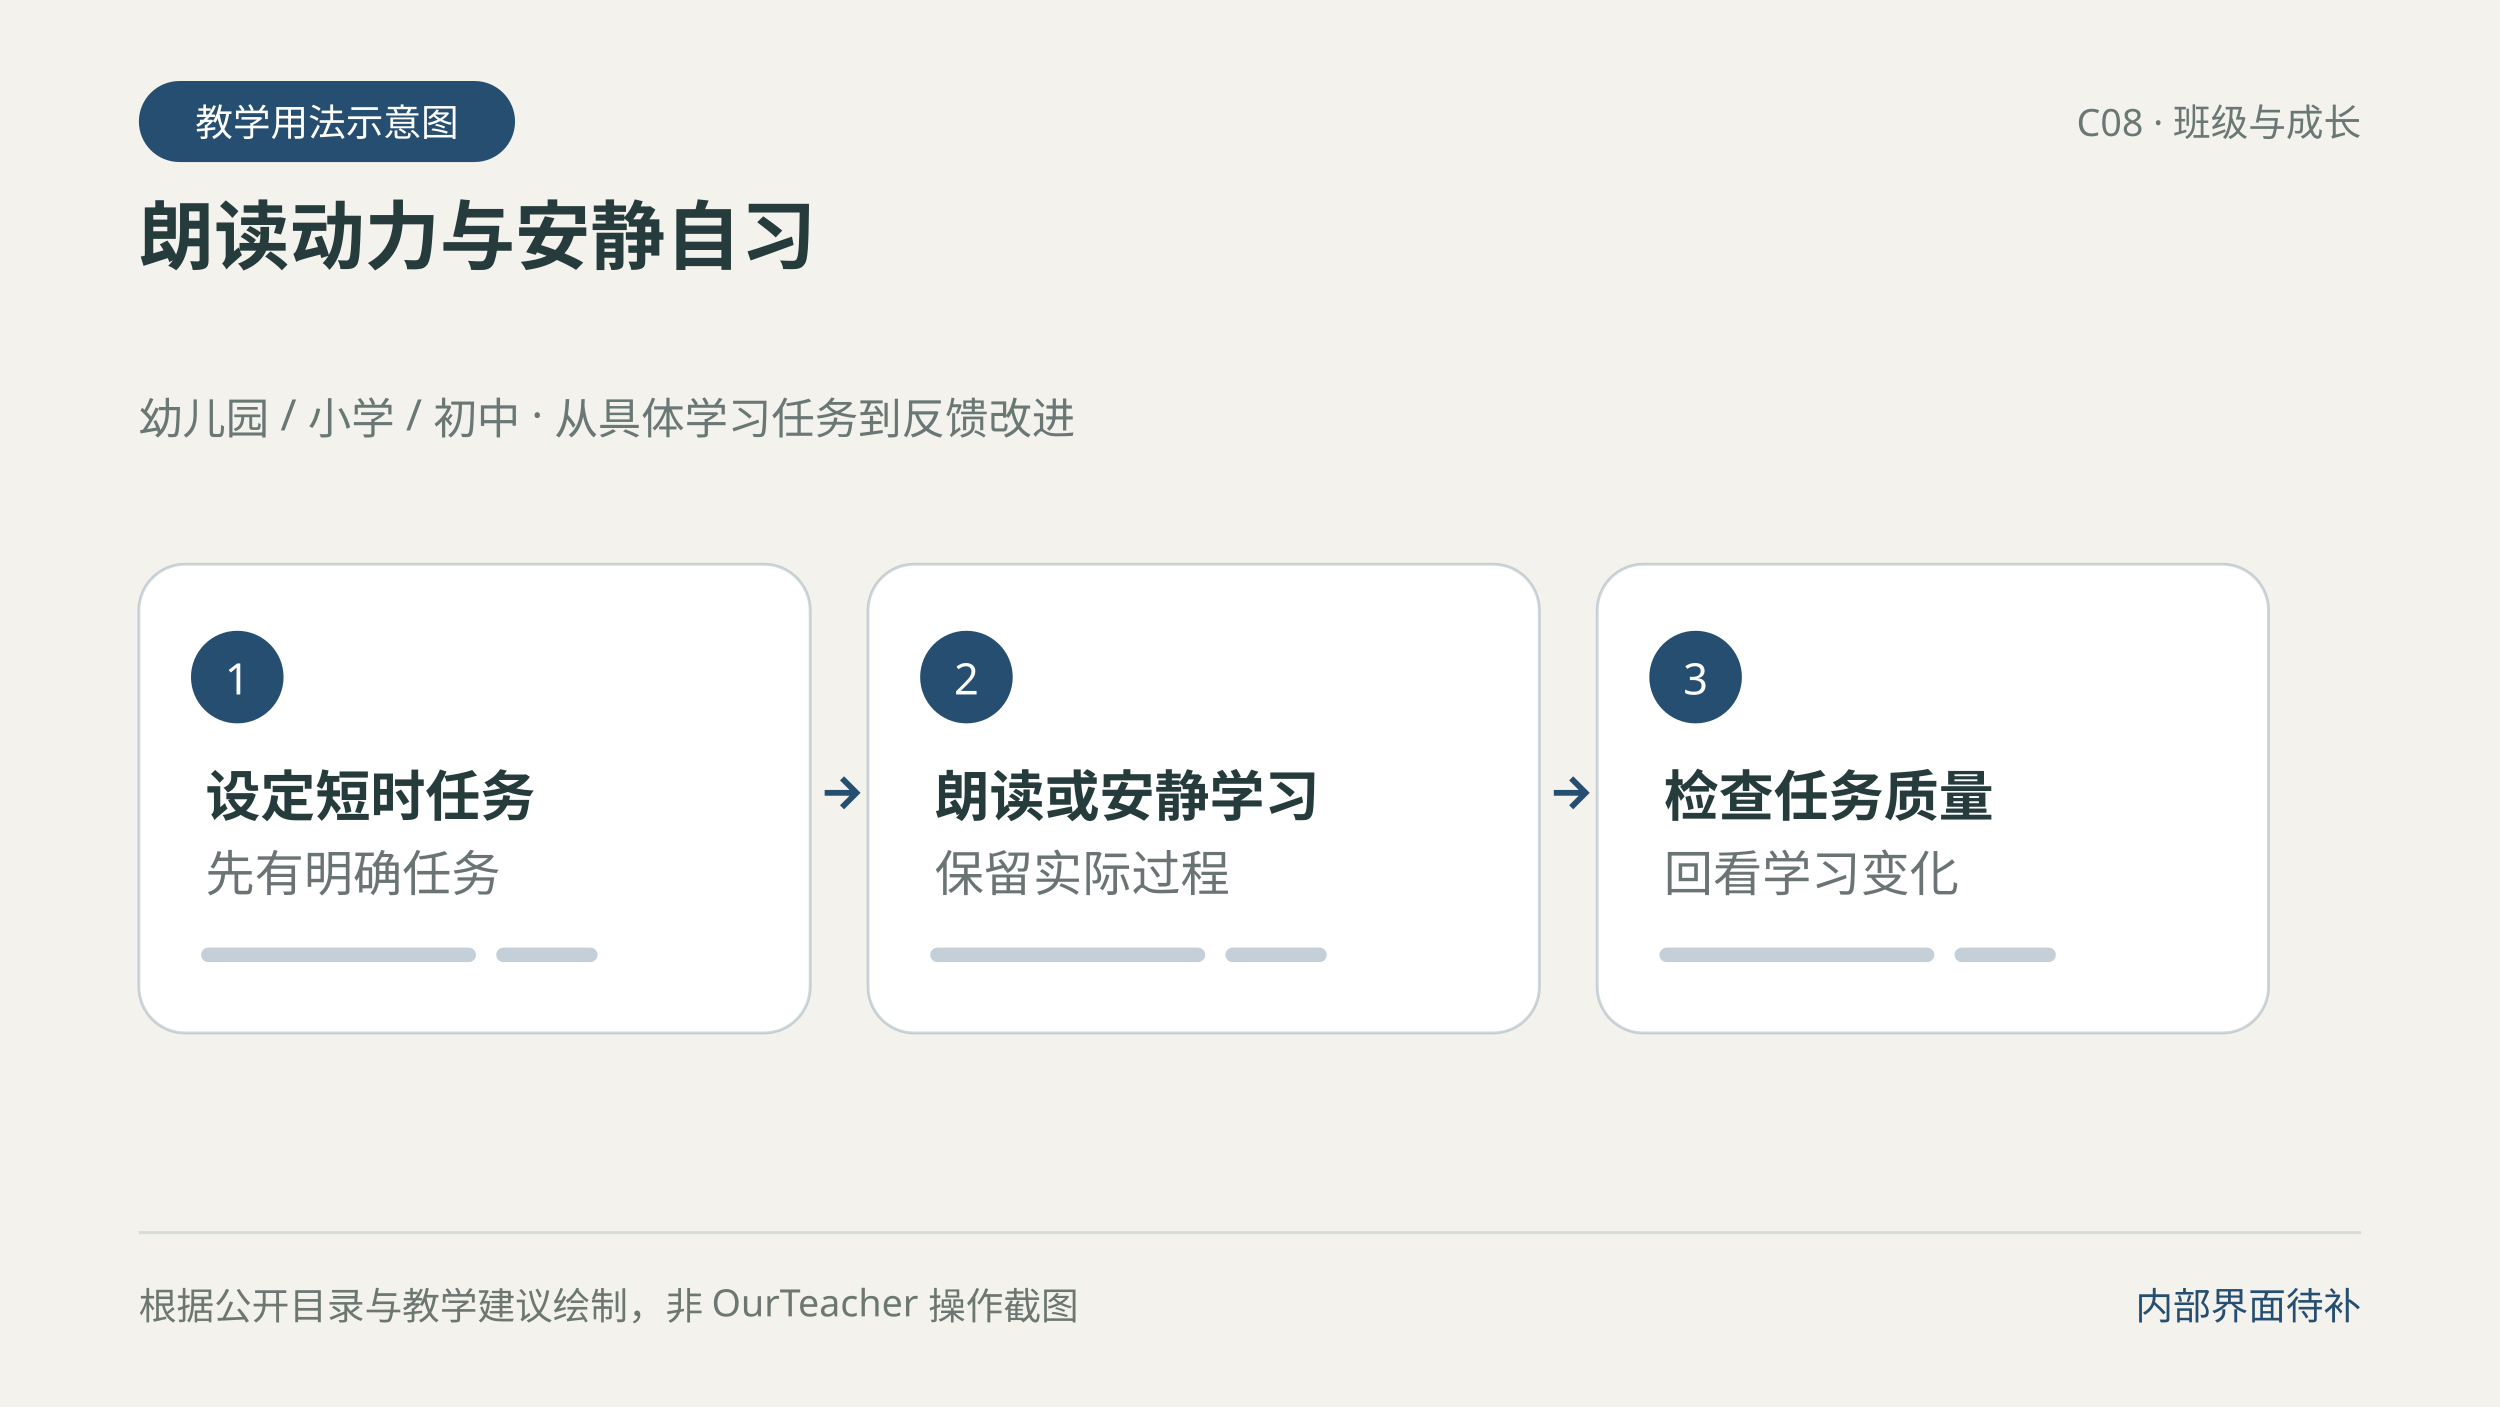
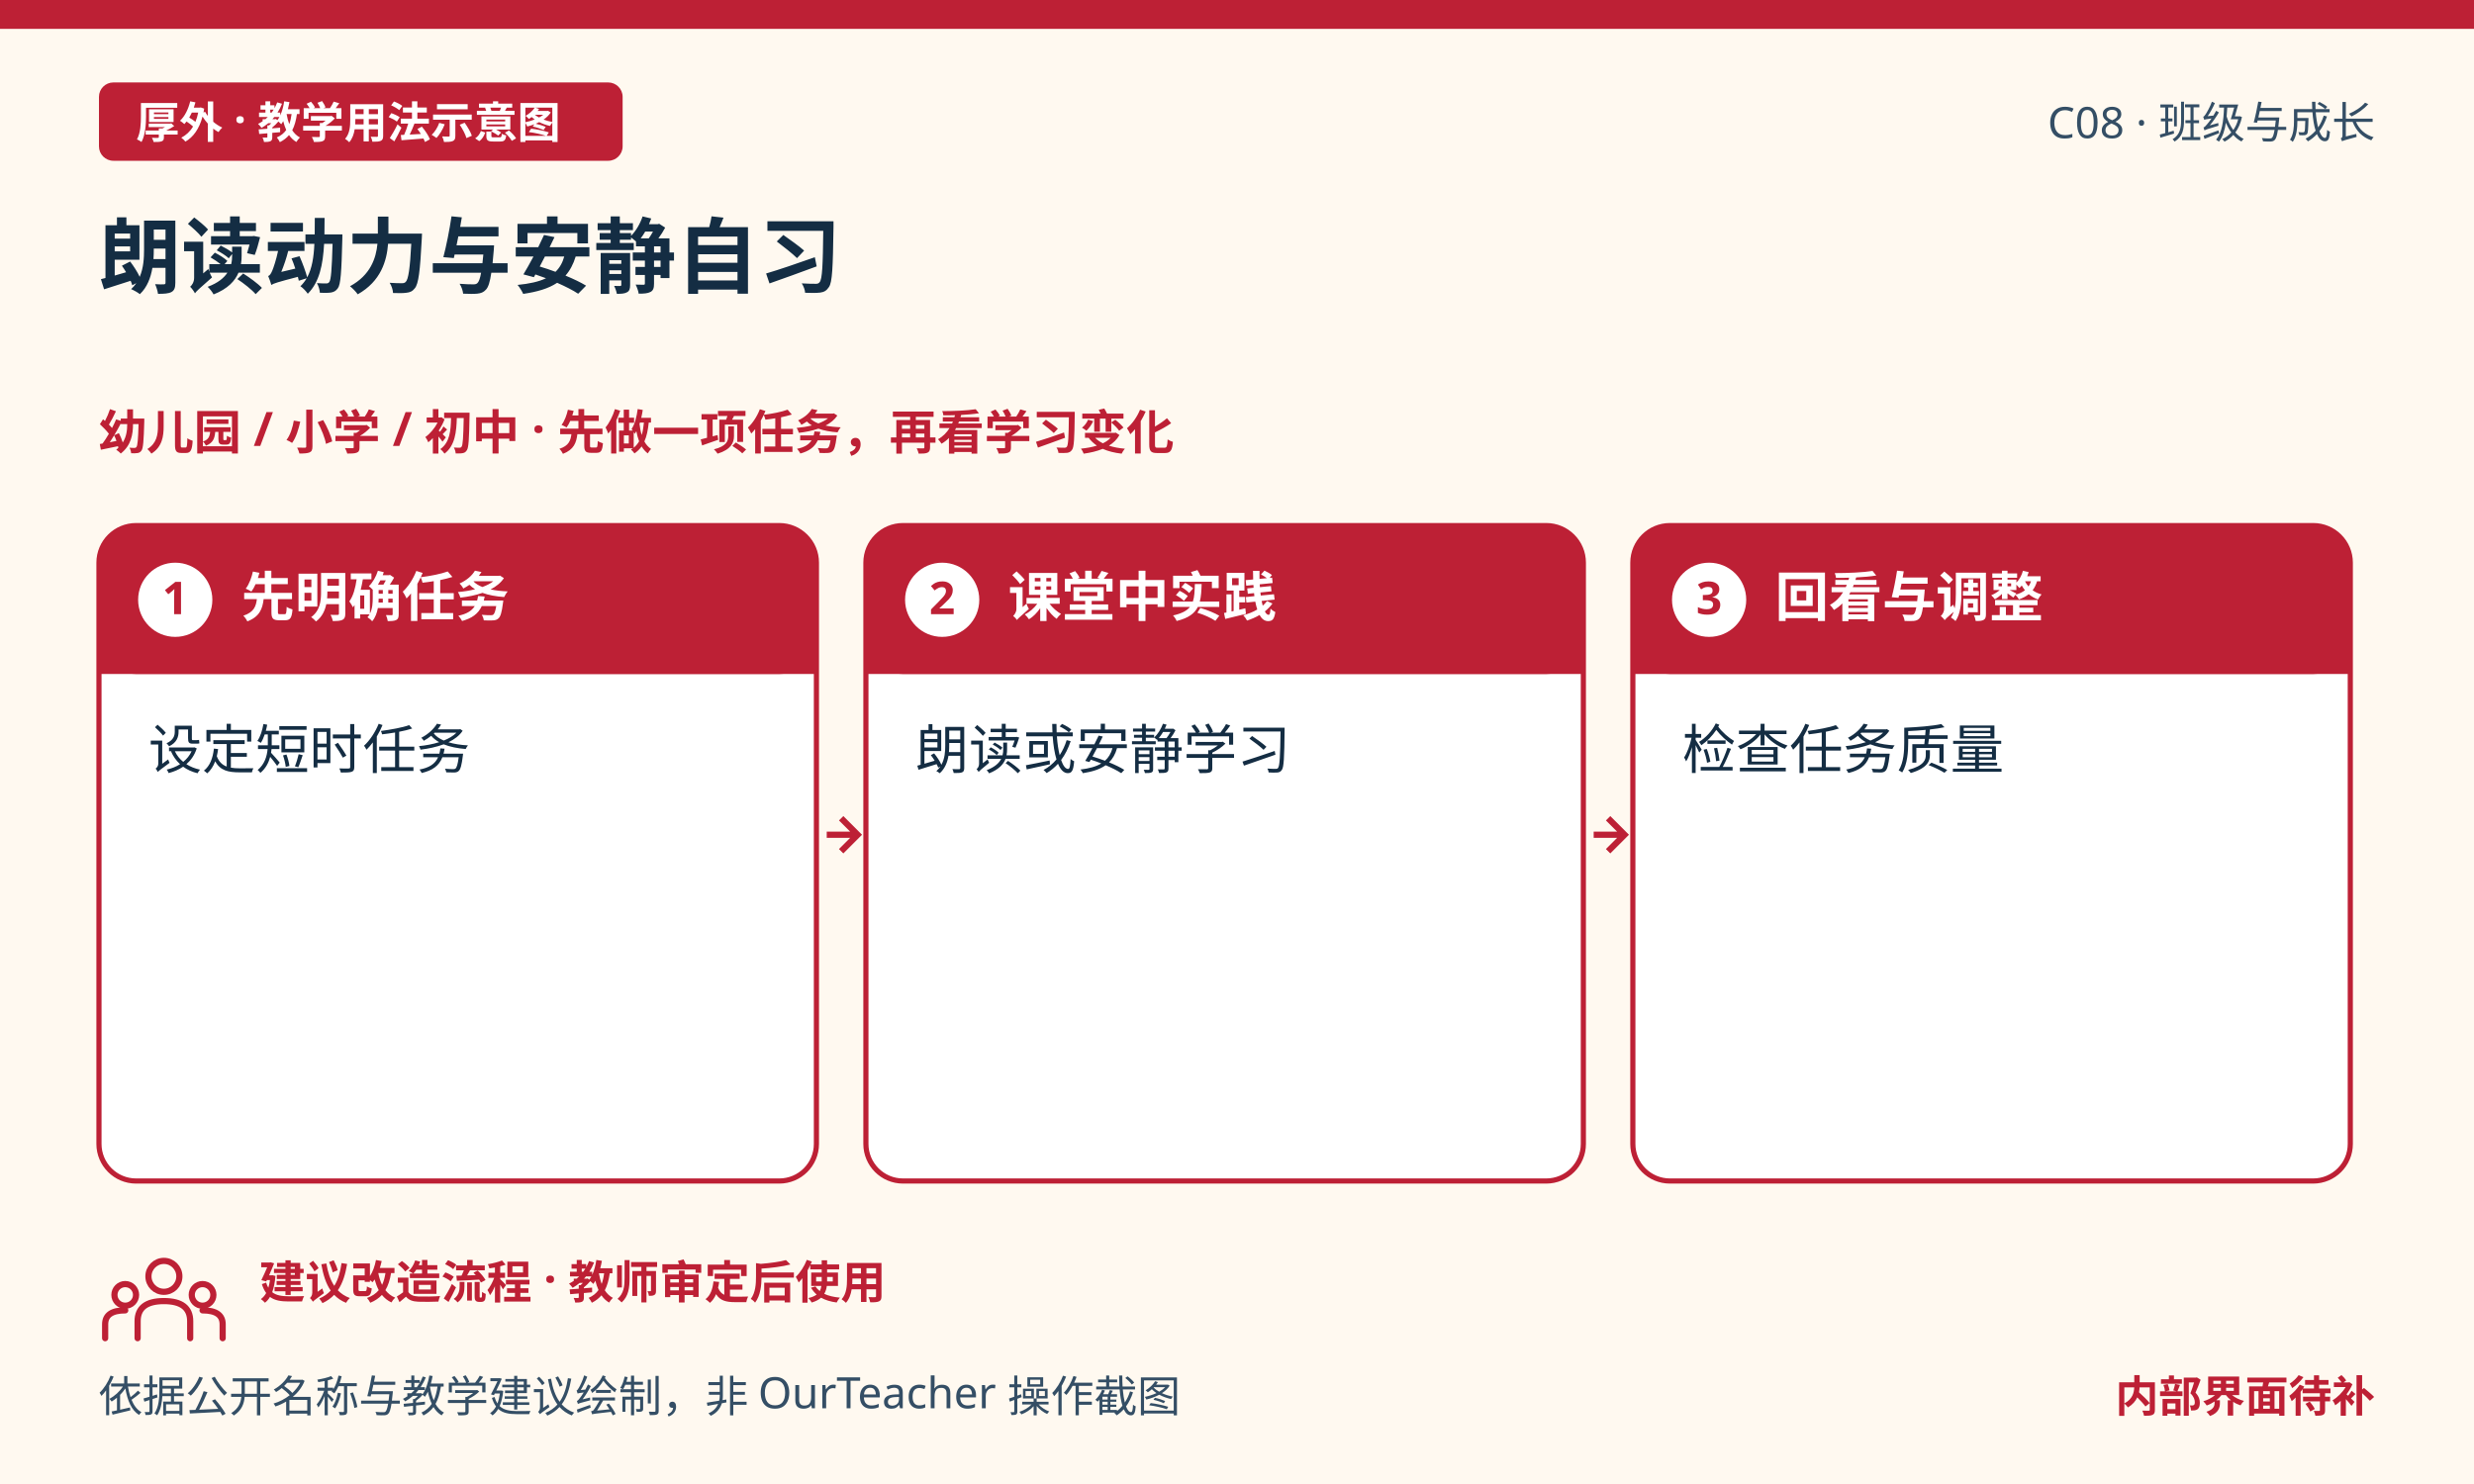
- <svg xmlns="http://www.w3.org/2000/svg" width="864" height="486" viewBox="0 0 864 486" role="img" aria-label="朗读动力与安静自习教学用法示意图">
-   <rect width="864" height="486" fill="#f4f2ec" />
-   <g font-family="Microsoft YaHei" fill="#263b3c">
-     <rect x="48" y="28" width="130" height="28" rx="14" fill="#254e70" />
-     <text x="113" y="47" text-anchor="middle" fill="white" font-size="13">教学用法示意图</text>
-     <text x="816" y="47" text-anchor="end" font-size="13" fill="#697775">C08 · 班级与成长</text>
-     <text x="48" y="91" font-size="26" font-weight="700">朗读动力与安静自习</text>
-     <text x="48" y="150" font-size="15" fill="#697775">幼儿园 / 小学 / 初中 · 从具体学习任务到反馈改进</text>
+ <svg xmlns="http://www.w3.org/2000/svg" width="1200" height="720" viewBox="0 0 1200 720" role="img" aria-label="朗读动力与安静自习：厚外教学用法示意图，非产品截图">
+   <rect width="1200" height="720" fill="#fff9f0" />
+   <rect width="1200" height="14" fill="#bd2035" />
+   <g font-family="Microsoft YaHei" fill="#142d43">
+     <rect x="48" y="40" width="254" height="38" rx="7" fill="#bd2035" />
+     <text x="66" y="67" font-size="21" font-weight="700" fill="white">厚外 · 教学用法示意图</text>
+     <text x="1152" y="67" text-anchor="end" font-size="21" fill="#344e65">C08 · 班级与成长</text>
+     <text x="48" y="139" font-size="40" font-weight="700" fill="#142d43">朗读动力与安静自习</text>
+     <text x="48" y="218" font-size="23" font-weight="700" fill="#bd2035">幼儿园 / 小学 / 初中 · 先做一项任务，再看学习变化</text>
    <g>
-       <rect x="48" y="195" width="232" height="162" rx="16" fill="white" stroke="#254e70" stroke-opacity=".23" />
-       <circle cx="82" cy="234" r="16" fill="#254e70" />
-       <text x="82" y="240" text-anchor="middle" fill="white" font-size="15">1</text>
-       <text x="71" y="282" font-size="19" font-weight="700">设定短时任务</text>
-       <text x="71" y="308" font-size="17" fill="#6b7475">先有明确任务</text>
-       <path d="M 72 330 h 90 m 12 0 h 30" stroke="#254e70" stroke-opacity=".27" stroke-width="5" stroke-linecap="round" />
+       <rect x="48" y="255" width="348" height="318" rx="18" fill="#ffffff" stroke="#bd2035" stroke-width="2.5" />
+       <rect x="48" y="255" width="348" height="72" rx="18" fill="#bd2035" />
+       <rect x="48" y="291" width="348" height="36" fill="#bd2035" />
+       <circle cx="85" cy="291" r="18" fill="white" />
+       <text x="85" y="298" text-anchor="middle" font-size="22" font-weight="700" fill="#bd2035">1</text>
+       <text x="117" y="299" font-size="26" font-weight="700" fill="white">先明确任务</text>
+       <text x="72" y="373" font-size="26" font-weight="400" fill="#142d43">设定短时任务</text>
    </g>
-     <path d="M 285 274 h 10 m -4 -5 l 5 5 -5 5" fill="none" stroke="#254e70" stroke-width="2" />
+     <path d="M401 405 H415 M408 397 L416 405 L408 413" fill="none" stroke="#bd2035" stroke-width="3" />
    <g>
-       <rect x="300" y="195" width="232" height="162" rx="16" fill="white" stroke="#254e70" stroke-opacity=".23" />
-       <circle cx="334" cy="234" r="16" fill="#254e70" />
-       <text x="334" y="240" text-anchor="middle" fill="white" font-size="15">2</text>
-       <text x="323" y="282" font-size="19" font-weight="700">朗读或安静学习</text>
-       <text x="323" y="308" font-size="17" fill="#6b7475">保留实际过程</text>
-       <path d="M 324 330 h 90 m 12 0 h 30" stroke="#254e70" stroke-opacity=".27" stroke-width="5" stroke-linecap="round" />
+       <rect x="420" y="255" width="348" height="318" rx="18" fill="#ffffff" stroke="#bd2035" stroke-width="2.5" />
+       <rect x="420" y="255" width="348" height="72" rx="18" fill="#bd2035" />
+       <rect x="420" y="291" width="348" height="36" fill="#bd2035" />
+       <circle cx="457" cy="291" r="18" fill="white" />
+       <text x="457" y="298" text-anchor="middle" font-size="22" font-weight="700" fill="#bd2035">2</text>
+       <text x="489" y="299" font-size="26" font-weight="700" fill="white">课堂中实践</text>
+       <text x="444" y="373" font-size="26" font-weight="400" fill="#142d43">朗读或安静学习</text>
    </g>
-     <path d="M 537 274 h 10 m -4 -5 l 5 5 -5 5" fill="none" stroke="#254e70" stroke-width="2" />
+     <path d="M773 405 H787 M780 397 L788 405 L780 413" fill="none" stroke="#bd2035" stroke-width="3" />
    <g>
-       <rect x="552" y="195" width="232" height="162" rx="16" fill="white" stroke="#254e70" stroke-opacity=".23" />
-       <circle cx="586" cy="234" r="16" fill="#254e70" />
-       <text x="586" y="240" text-anchor="middle" fill="white" font-size="15">3</text>
-       <text x="575" y="282" font-size="19" font-weight="700">检查任务质量</text>
-       <text x="575" y="308" font-size="17" fill="#6b7475">回看学习变化</text>
-       <path d="M 576 330 h 90 m 12 0 h 30" stroke="#254e70" stroke-opacity=".27" stroke-width="5" stroke-linecap="round" />
+       <rect x="792" y="255" width="348" height="318" rx="18" fill="#ffffff" stroke="#bd2035" stroke-width="2.5" />
+       <rect x="792" y="255" width="348" height="72" rx="18" fill="#bd2035" />
+       <rect x="792" y="291" width="348" height="36" fill="#bd2035" />
+       <circle cx="829" cy="291" r="18" fill="white" />
+       <text x="829" y="298" text-anchor="middle" font-size="22" font-weight="700" fill="#bd2035">3</text>
+       <text x="861" y="299" font-size="26" font-weight="700" fill="white">回看与调整</text>
+       <text x="816" y="373" font-size="26" font-weight="400" fill="#142d43">检查任务质量</text>
    </g>
-     <path d="M48 426 H816" stroke="#d7dcd4" />
-     <text x="48" y="456" font-size="13" fill="#6c7772">根据公开目录与教学建议绘制，非 OurTeacher 操作截图</text>
-     <text x="816" y="456" text-anchor="end" font-size="13" fill="#254e70">内部界面待补</text>
+     <g transform="translate(48,608) scale(.75)">
+       <g fill="none" stroke="#bd2035" stroke-width="4" stroke-linecap="round" stroke-linejoin="round">
+         <circle cx="42" cy="15" r="10" />
+         <circle cx="17" cy="27" r="7" />
+         <circle cx="67" cy="27" r="7" />
+         <path d="M25 55 V44 Q25 31 42 31 Q59 31 59 44 V55 M4 55 V46 Q4 37 17 37 M80 55 V46 Q80 37 67 37" />
+       </g>
+     </g>
+     <text x="126" y="630" font-size="22" font-weight="700" fill="#bd2035">建议改造流程 · 教师审定后使用</text>
+     <text x="48" y="685" font-size="21" fill="#344e65">依据公开名称与教学建议绘制，非 OurTeacher 操作截图</text>
+     <text x="1152" y="685" text-anchor="end" font-size="21" font-weight="700" fill="#bd2035">内部界面待补</text>
  </g>
</svg>
